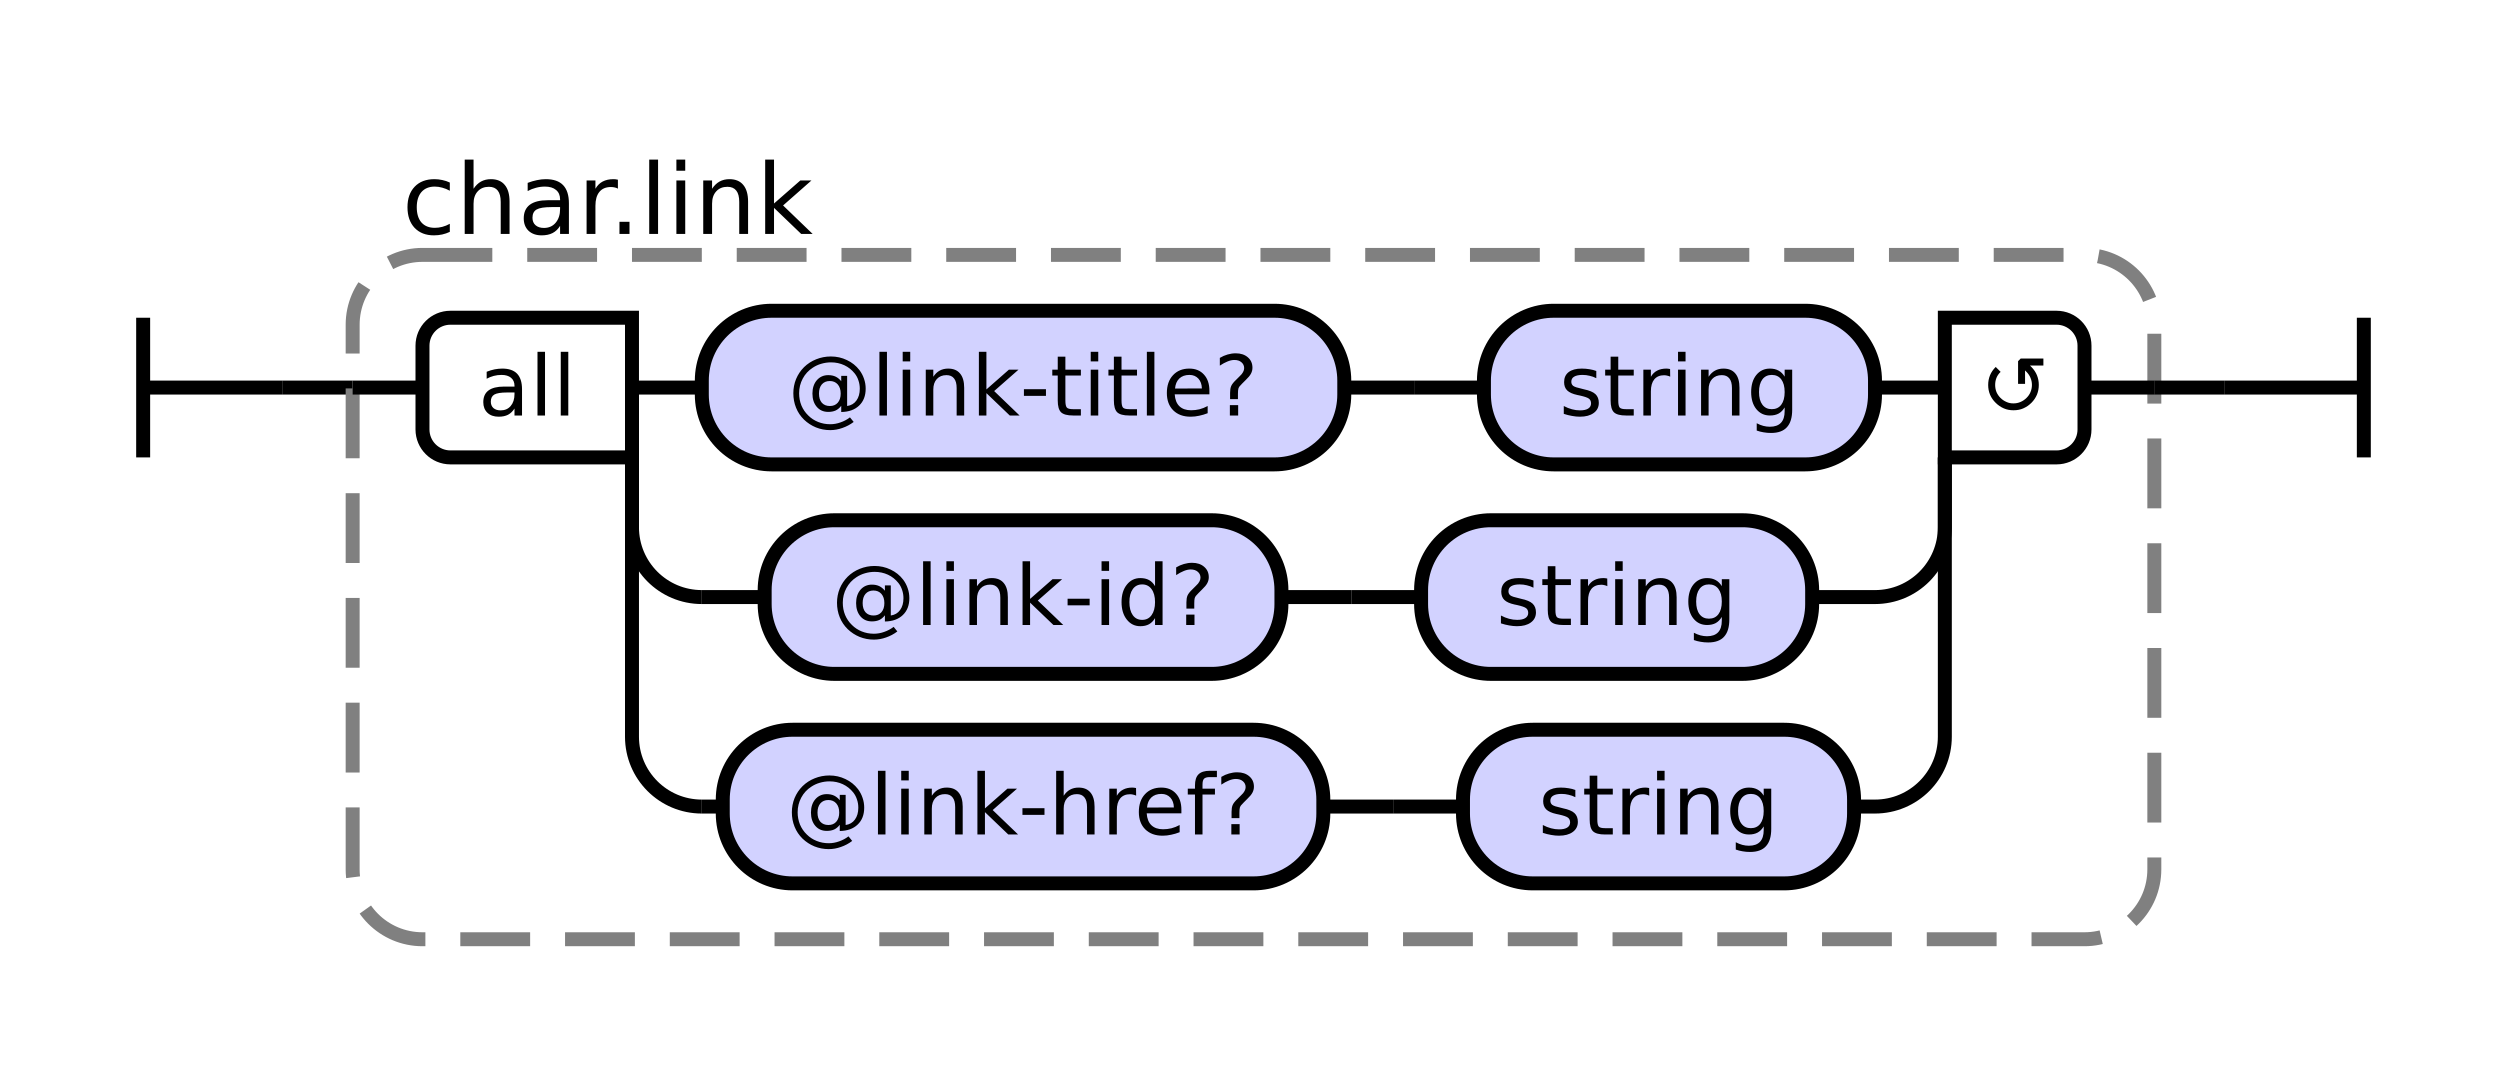
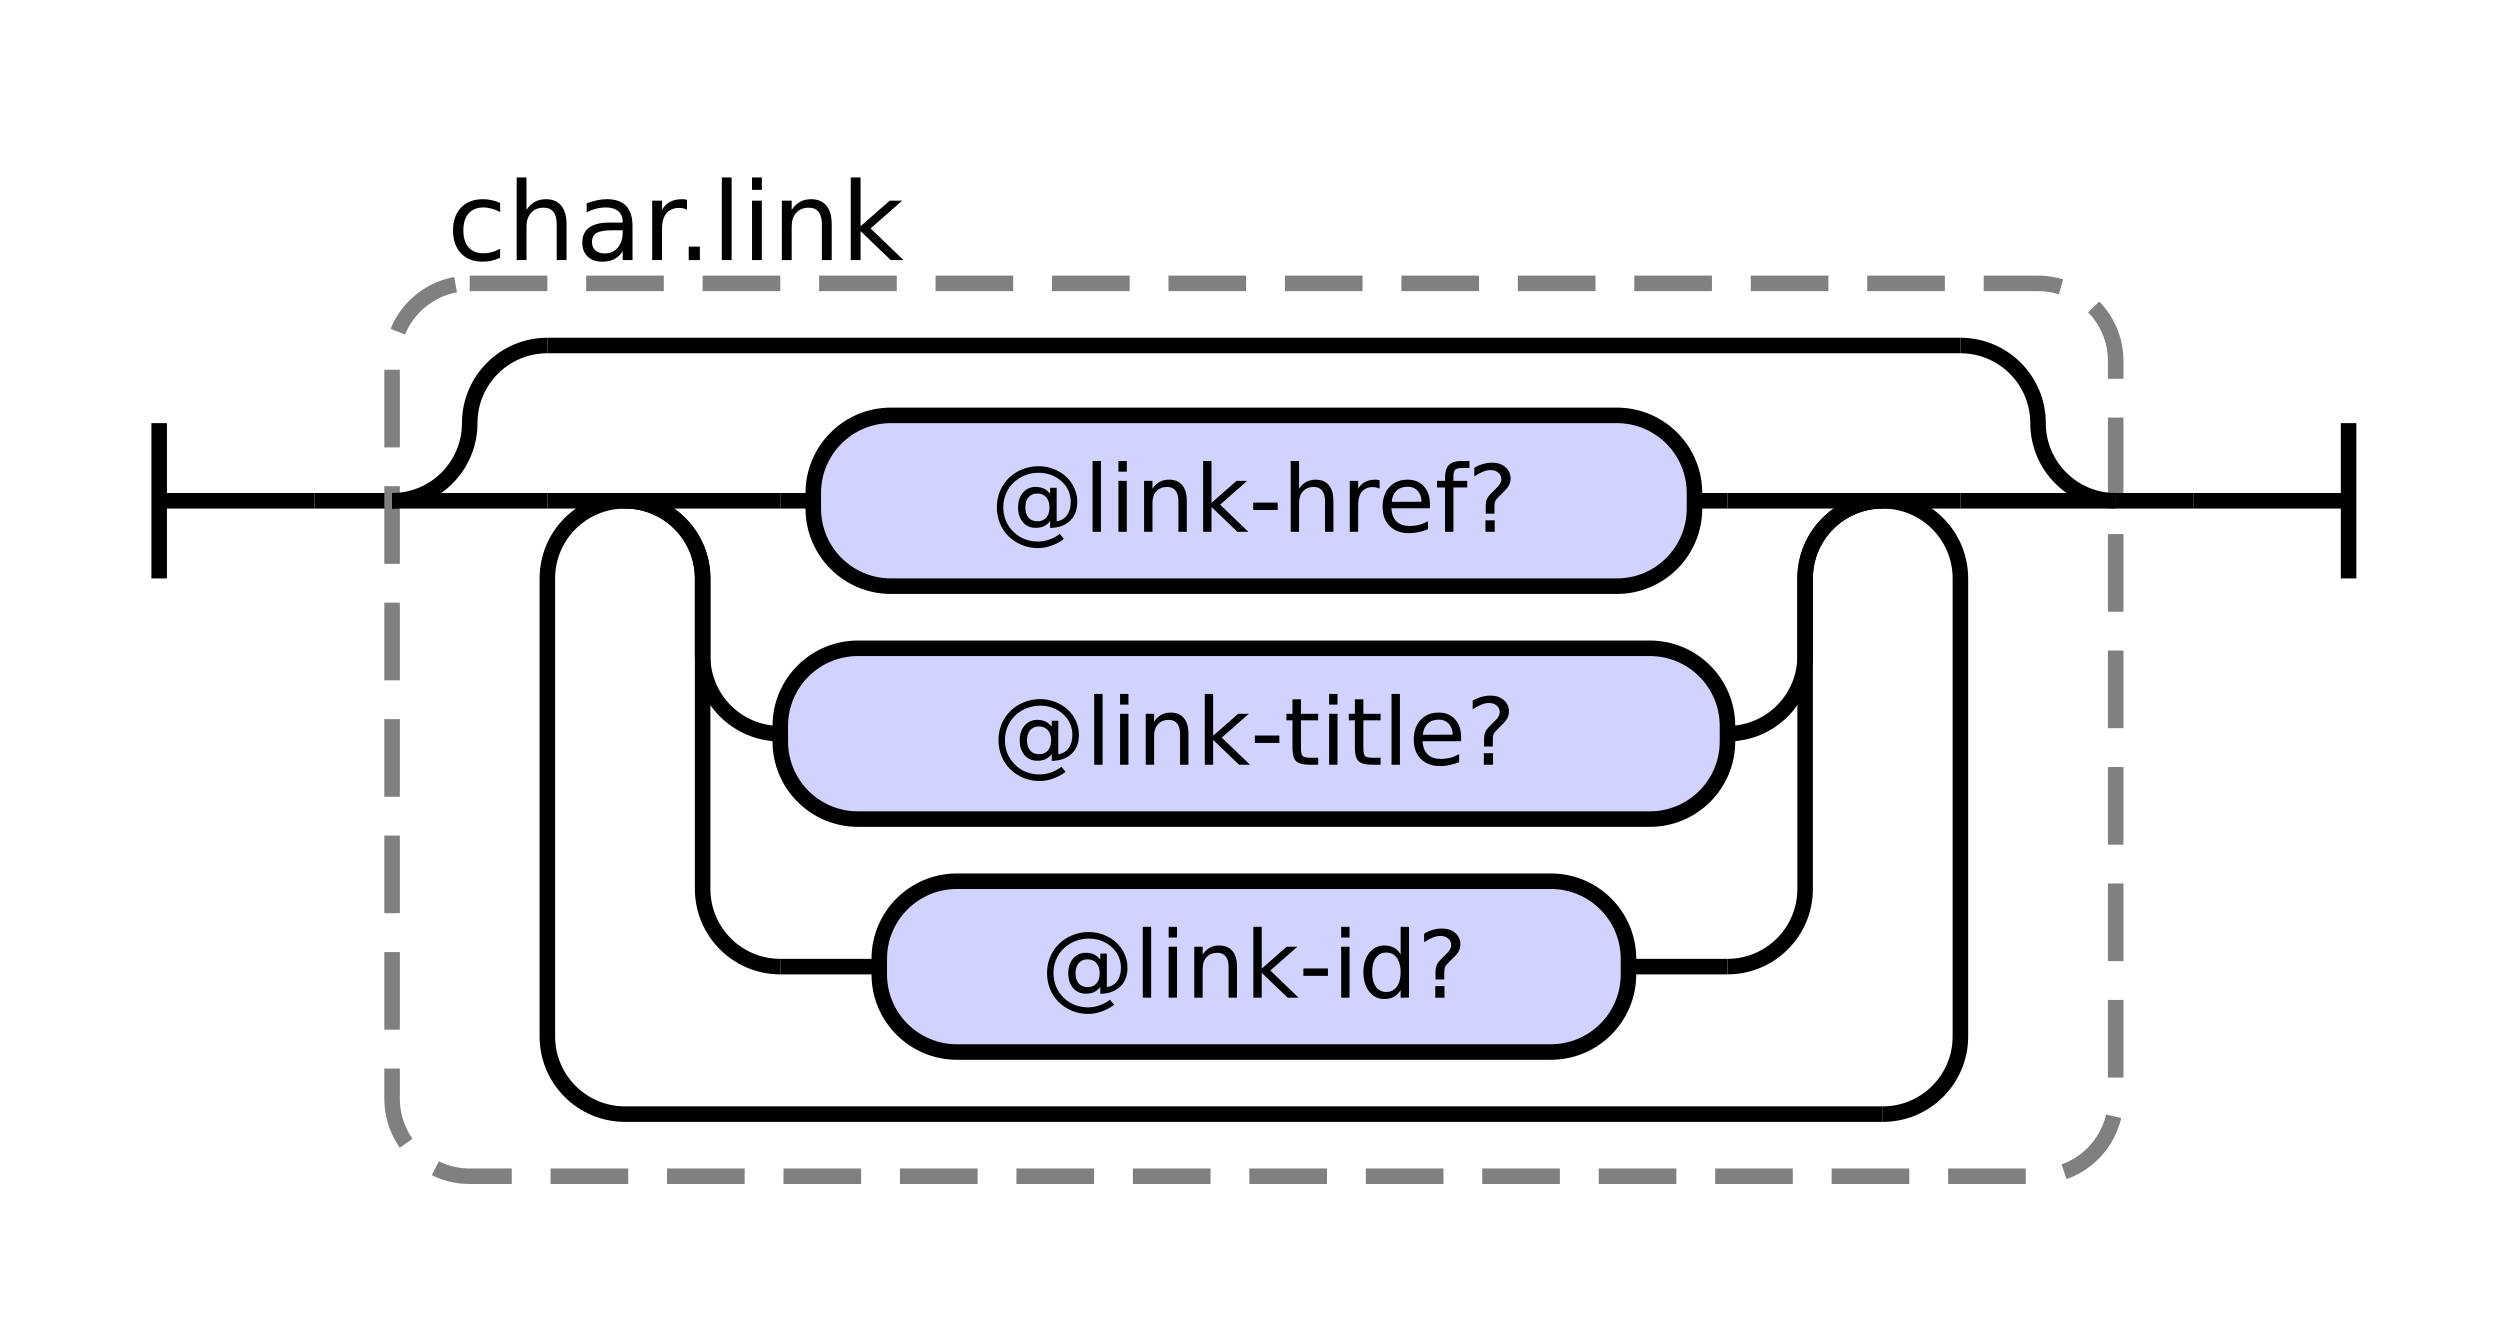
- <svg xmlns="http://www.w3.org/2000/svg" class="railroad-diagram" height="154" viewBox="0 0 358.0 154" width="358.0">
+ <svg xmlns="http://www.w3.org/2000/svg" class="railroad-diagram" height="171" viewBox="0 0 322.0 171" width="322.0">
  <g transform="translate(.5 .5)">
    <style>/*  */
    svg.railroad-diagram {
        background-color:hsl(30,20%,95%);
    }
    svg.railroad-diagram path {
        stroke-width: 2;
        stroke: black;
        fill: none;
    }
    svg.railroad-diagram text {
        font-size: 12px;
        text-anchor: middle;
        font-family: DejaVu Sans;
    }
    svg.railroad-diagram text.label {
        text-anchor:start;
    }
    svg.railroad-diagram text.comment {
        font-family: DejaVu Sans;
        font-size: 14px;
    }
    svg.railroad-diagram rect{
        stroke-width: 2;
        stroke:black;
        fill: rgb(210, 210, 255);
    }
    svg.railroad-diagram rect.group-box {
        stroke: gray;
        stroke-dasharray: 10 5;
        fill: none;
    }
    .terminal {
        font-family: DejaVu Sans;
    }

/*  */
</style>
    <g>
-       <path d="M 20 45 v 20 m 0 -10 h 20" />
+       <path d="M 20 54 v 20 m 0 -10 h 20" />
    </g>
-     <path d="M 40 55 h 10" />
+     <path d="M 40 64 h 10" />
    <g>
-       <path d="M 50 55 h 0.0" />
-       <path d="M 308.0 55 h 0.0" />
-       <rect class="group-box" height="98" rx="10" ry="10" width="258.0" x="50.0" y="36" />
+       <path d="M 50 64 h 0.0" />
+       <path d="M 272.0 64 h 0.0" />
+       <rect class="group-box" height="115" rx="10" ry="10" width="222.0" x="50.0" y="36" />
      <g>
-         <path d="M 50.0 55 h 10.0" />
-         <path d="M 298.0 55 h 10.0" />
-         <path d="M 90.0 55 h 10" />
+         <path d="M 50.0 64 h 0.0" />
+         <path d="M 272.0 64 h 0.0" />
+         <path d="M 50.0 64 a 10 10 0 0 0 10 -10 v 0 a 10 10 0 0 1 10 -10" />
        <g>
-           <path d="M 100.0 55 h 0.0" />
-           <path d="M 268.0 55 h 0.0" />
-           <g class="terminal ">
-             <path d="M 100.0 55 h 0.0" />
-             <path d="M 192.0 55 h 0.0" />
-             <rect height="22" rx="10" ry="10" width="92.0" x="100.0" y="44" />
-             <text x="146.0" y="59">@link-title?</text>
+           <path d="M 70.0 44 h 182.0" />
+         </g>
+         <path d="M 252.0 44 a 10 10 0 0 1 10 10 v 0 a 10 10 0 0 0 10 10" />
+         <path d="M 50.0 64 h 20" />
+         <g>
+           <path d="M 70.0 64 h 0.0" />
+           <path d="M 252.0 64 h 0.0" />
+           <path d="M 70.0 64 h 10" />
+           <g>
+             <path d="M 80.0 64 h 0.0" />
+             <path d="M 242.0 64 h 0.0" />
+             <path d="M 80.0 64 h 20" />
+             <g class="terminal ">
+               <path d="M 100.0 64 h 4.25" />
+               <path d="M 217.75 64 h 4.25" />
+               <rect height="22" rx="10" ry="10" width="113.5" x="104.25" y="53" />
+               <text x="161.0" y="68">@link-href?</text>
+             </g>
+             <path d="M 222.0 64 h 20" />
+             <path d="M 80.0 64 a 10 10 0 0 1 10 10 v 10 a 10 10 0 0 0 10 10" />
+             <g class="terminal ">
+               <path d="M 100.0 94 h 0.0" />
+               <path d="M 222.0 94 h 0.0" />
+               <rect height="22" rx="10" ry="10" width="122.0" x="100.0" y="83" />
+               <text x="161.0" y="98">@link-title?</text>
+             </g>
+             <path d="M 222.0 94 a 10 10 0 0 0 10 -10 v -10 a 10 10 0 0 1 10 -10" />
+             <path d="M 80.0 64 a 10 10 0 0 1 10 10 v 40 a 10 10 0 0 0 10 10" />
+             <g class="terminal ">
+               <path d="M 100.0 124 h 12.75" />
+               <path d="M 209.25 124 h 12.75" />
+               <rect height="22" rx="10" ry="10" width="96.5" x="112.75" y="113" />
+               <text x="161.0" y="128">@link-id?</text>
+             </g>
+             <path d="M 222.0 124 a 10 10 0 0 0 10 -10 v -40 a 10 10 0 0 1 10 -10" />
          </g>
-           <path d="M 192.0 55 h 10" />
-           <path d="M 202.0 55 h 10" />
-           <g class="terminal ">
-             <path d="M 212.0 55 h 0.0" />
-             <path d="M 268.0 55 h 0.0" />
-             <rect height="22" rx="10" ry="10" width="56.0" x="212.0" y="44" />
-             <text x="240.0" y="59">string</text>
+           <path d="M 242.0 64 h 10" />
+           <path d="M 80.0 64 a 10 10 0 0 0 -10 10 v 59 a 10 10 0 0 0 10 10" />
+           <g>
+             <path d="M 80.0 143 h 162.0" />
          </g>
+           <path d="M 242.0 143 a 10 10 0 0 0 10 -10 v -59 a 10 10 0 0 0 -10 -10" />
        </g>
-         <path d="M 268.0 55 h 10" />
-         <path d="M 90.0 55 v 20 a 10 10 0 0 0 10 10" />
-         <g>
-           <path d="M 100.0 85 h 9.0" />
-           <path d="M 259.0 85 h 9.0" />
-           <g class="terminal ">
-             <path d="M 109.0 85 h 0.0" />
-             <path d="M 183.0 85 h 0.0" />
-             <rect height="22" rx="10" ry="10" width="74.0" x="109.0" y="74" />
-             <text x="146.0" y="89">@link-id?</text>
-           </g>
-           <path d="M 183.0 85 h 10" />
-           <path d="M 193.0 85 h 10" />
-           <g class="terminal ">
-             <path d="M 203.0 85 h 0.0" />
-             <path d="M 259.0 85 h 0.0" />
-             <rect height="22" rx="10" ry="10" width="56.0" x="203.0" y="74" />
-             <text x="231.0" y="89">string</text>
-           </g>
-         </g>
-         <path d="M 268.0 85 a 10 10 0 0 0 10 -10 v -10" />
-         <path d="M 90.0 55 v 50 a 10 10 0 0 0 10 10" />
-         <g>
-           <path d="M 100.0 115 h 3.0" />
-           <path d="M 265.0 115 h 3.0" />
-           <g class="terminal ">
-             <path d="M 103.0 115 h 0.0" />
-             <path d="M 189.0 115 h 0.0" />
-             <rect height="22" rx="10" ry="10" width="86.0" x="103.0" y="104" />
-             <text x="146.0" y="119">@link-href?</text>
-           </g>
-           <path d="M 189.0 115 h 10" />
-           <path d="M 199.0 115 h 10" />
-           <g class="terminal ">
-             <path d="M 209.0 115 h 0.0" />
-             <path d="M 265.0 115 h 0.0" />
-             <rect height="22" rx="10" ry="10" width="56.0" x="209.0" y="104" />
-             <text x="237.0" y="119">string</text>
-           </g>
-         </g>
-         <path d="M 268.0 115 a 10 10 0 0 0 10 -10 v -40" />
-         <g class="diagram-text">
-           <path class="diagram-text" d="M 90.0 45 h -26 a 4 4 0 0 0 -4 4 v 12 a 4 4 0 0 0 4 4 h 26 z" />
-           <text class="diagram-text" x="75.0" y="59">all</text>
-           <path class="diagram-text" d="M 278.0 45 h 16 a 4 4 0 0 1 4 4 v 12 a 4 4 0 0 1 -4 4 h -16 z" />
-           <text class="diagram-arrow" x="288.0" y="59">↺</text>
-         </g>
+         <path d="M 252.0 64 h 20" />
      </g>
      <g class="non-terminal ">
        <path d="M 50.0 28 h 0.0" />
        <path d="M 123.0 28 h 0.0" />
        <text class="comment" x="86.5" y="33">char.link</text>
      </g>
    </g>
-     <path d="M 308.0 55 h 10" />
-     <path d="M 318.0 55 h 20 m 0 -10 v 20" />
+     <path d="M 272.0 64 h 10" />
+     <path d="M 282.0 64 h 20 m 0 -10 v 20" />
  </g>
</svg>
